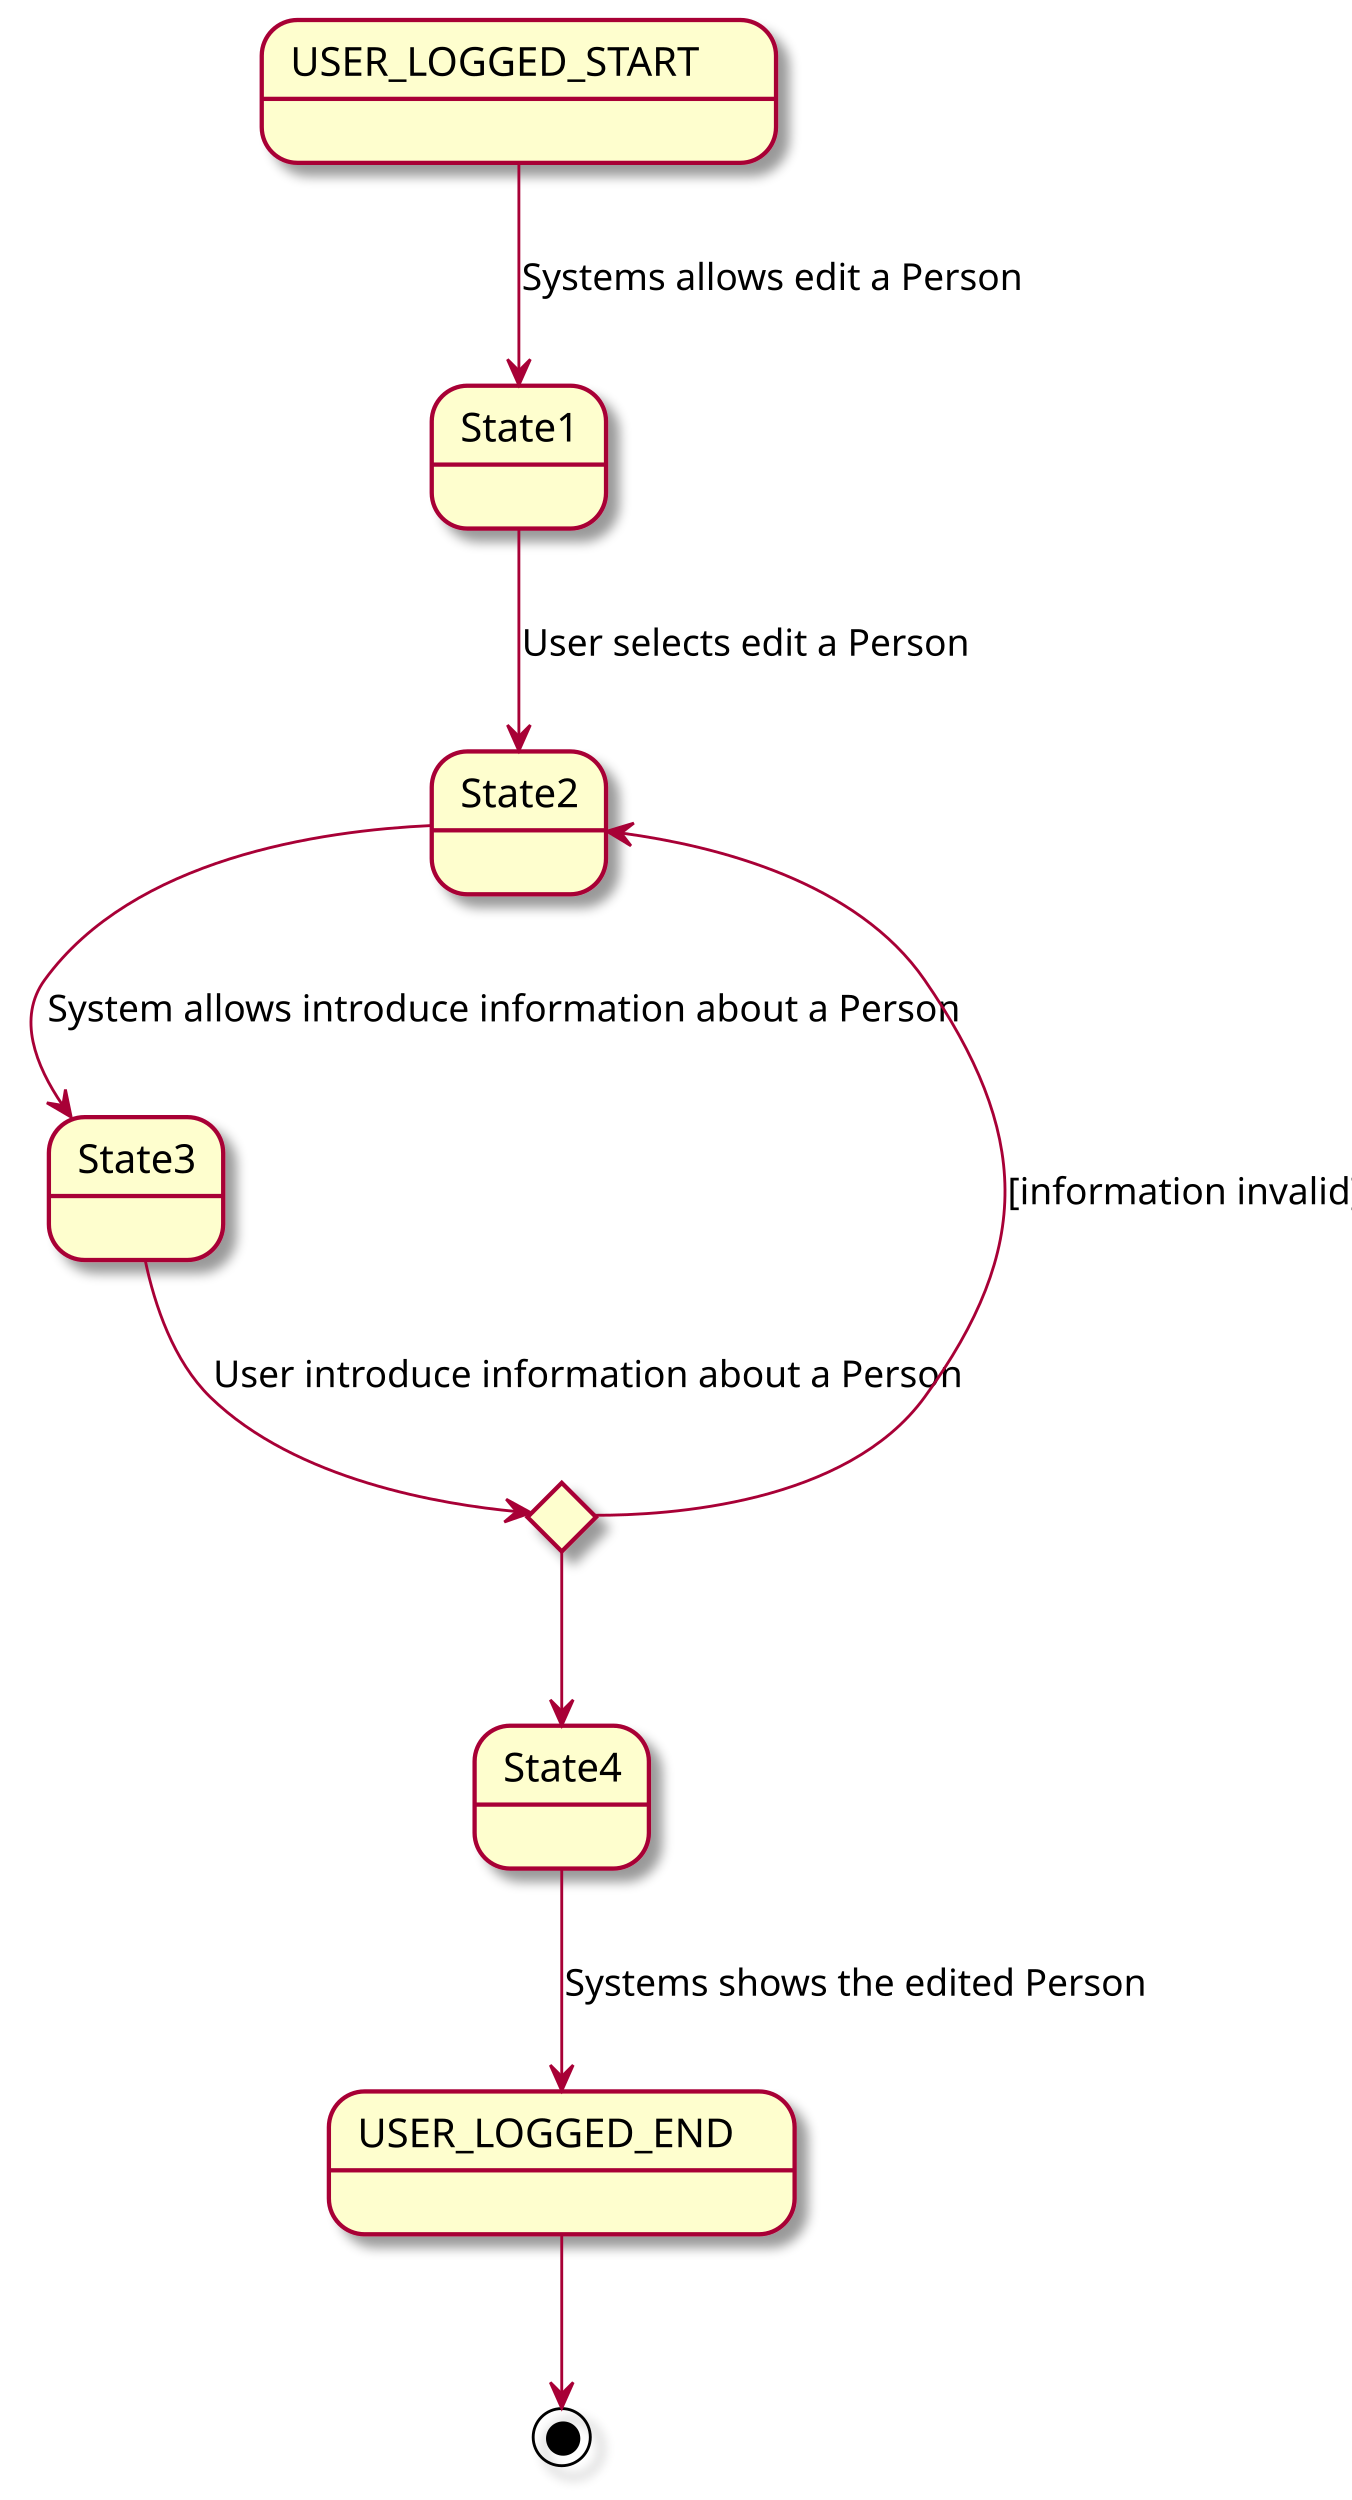
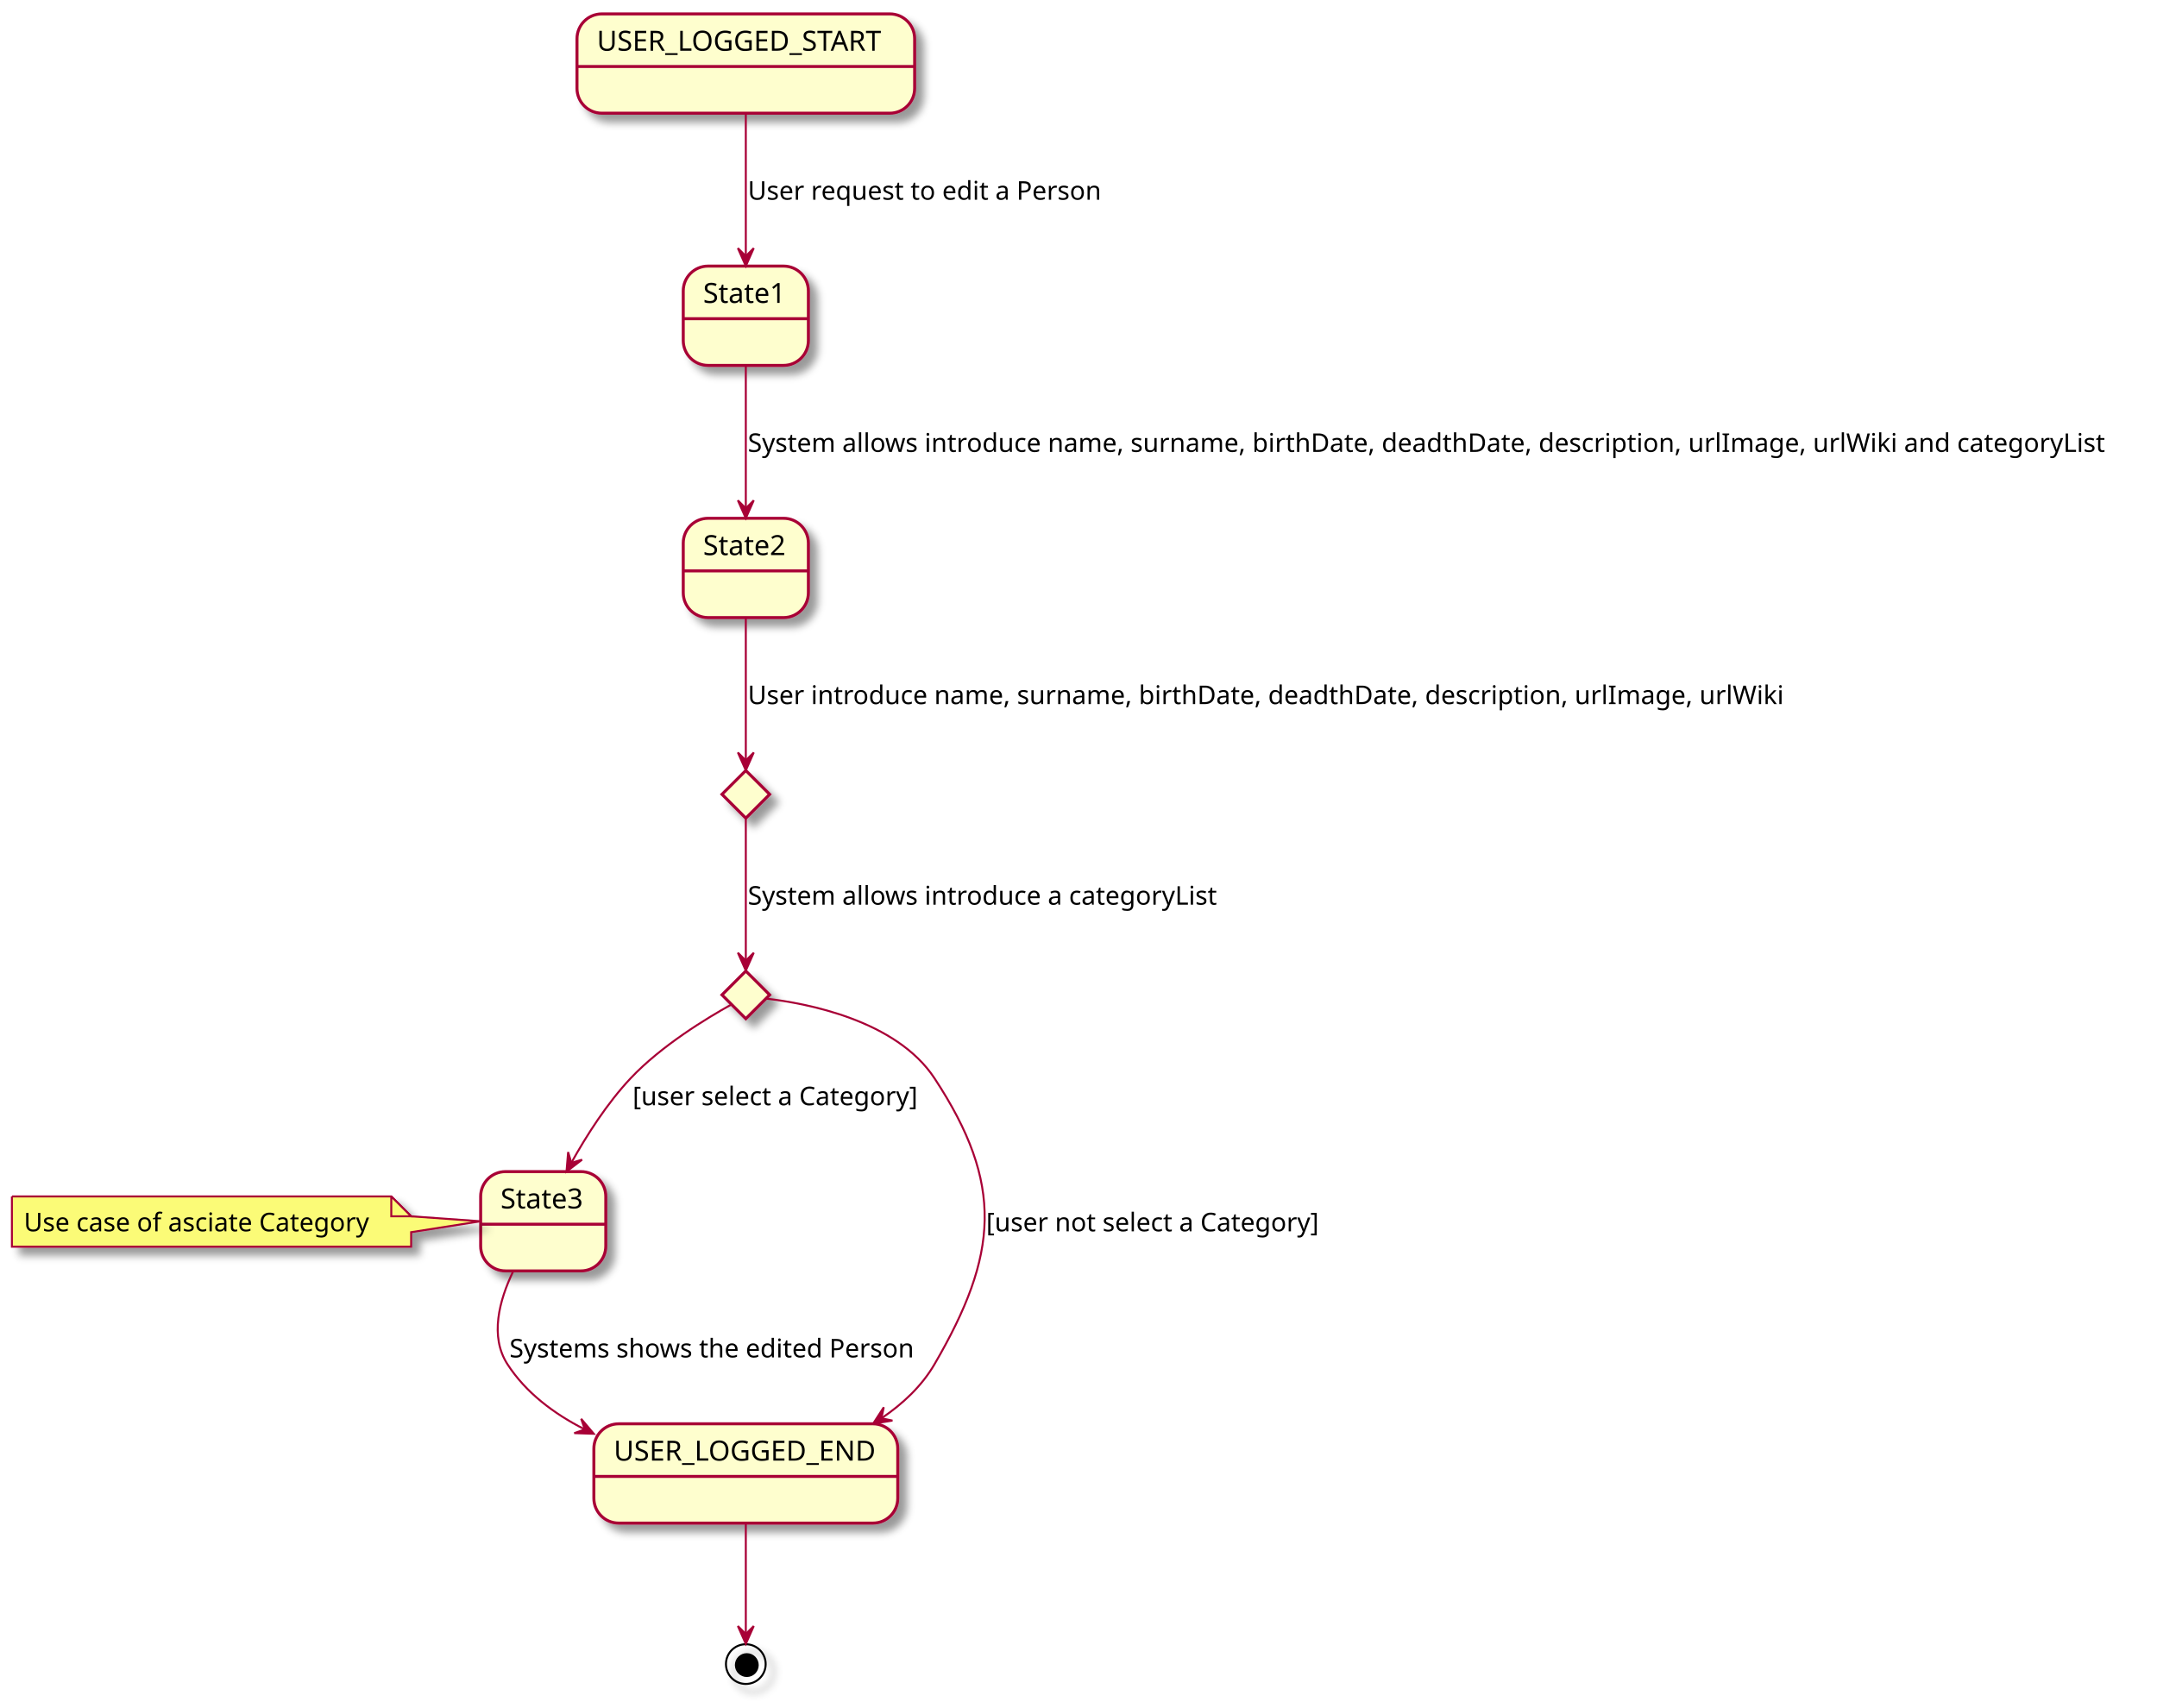
- <svg xmlns="http://www.w3.org/2000/svg" contentScriptType="application/ecmascript" contentStyleType="text/css" height="875px" preserveAspectRatio="none" style="width:473px;height:875px;" version="1.1" viewBox="0 0 473 875" width="473px" zoomAndPan="magnify">
+ <svg xmlns="http://www.w3.org/2000/svg" contentScriptType="application/ecmascript" contentStyleType="text/css" height="860px" preserveAspectRatio="none" style="width:1086px;height:860px;" version="1.1" viewBox="0 0 1086 860" width="1086px" zoomAndPan="magnify">
  <defs>
-     <filter height="300%" id="f1xdiy1287xx9j" width="300%" x="-1" y="-1">
+     <filter height="300%" id="f81jk3zufg7h6" width="300%" x="-1" y="-1">
      <feGaussianBlur result="blurOut" stdDeviation="2.0" />
      <feColorMatrix in="blurOut" result="blurOut2" type="matrix" values="0 0 0 0 0 0 0 0 0 0 0 0 0 0 0 0 0 0 .4 0" />
      <feOffset dx="4.0" dy="4.0" in="blurOut2" result="blurOut3" />
      <feBlend in="SourceGraphic" in2="blurOut3" mode="normal" />
    </filter>
  </defs>
  <g>
    <g id="USER_LOGGED_START">
-       <rect fill="#FEFECE" filter="url(#f1xdiy1287xx9j)" height="50" rx="12.5" ry="12.5" style="stroke:#A80036;stroke-width:1.5;" width="180" x="91.61" y="7" />
-       <line style="stroke:#A80036;stroke-width:1.5;" x1="91.61" x2="271.61" y1="34.609" y2="34.609" />
-       <text fill="#000000" font-family="sans-serif" font-size="14" lengthAdjust="spacing" textLength="160" x="101.61" y="26.533">USER_LOGGED_START</text>
+       <rect fill="#FEFECE" filter="url(#f81jk3zufg7h6)" height="50" rx="12.5" ry="12.5" style="stroke:#A80036;stroke-width:1.5;" width="170" x="290.5" y="7" />
+       <line style="stroke:#A80036;stroke-width:1.5;" x1="290.5" x2="460.5" y1="33.488" y2="33.488" />
+       <text fill="#000000" font-family="sans-serif" font-size="14" lengthAdjust="spacing" textLength="150" x="300.5" y="25.535">USER_LOGGED_START</text>
    </g>
    <g id="State1">
-       <rect fill="#FEFECE" filter="url(#f1xdiy1287xx9j)" height="50" rx="12.5" ry="12.5" style="stroke:#A80036;stroke-width:1.5;" width="61" x="151.11" y="135" />
-       <line style="stroke:#A80036;stroke-width:1.5;" x1="151.11" x2="212.11" y1="162.609" y2="162.609" />
-       <text fill="#000000" font-family="sans-serif" font-size="14" lengthAdjust="spacing" textLength="41" x="161.11" y="154.533">State1</text>
+       <rect fill="#FEFECE" filter="url(#f81jk3zufg7h6)" height="50" rx="12.5" ry="12.5" style="stroke:#A80036;stroke-width:1.5;" width="63" x="344" y="134" />
+       <line style="stroke:#A80036;stroke-width:1.5;" x1="344" x2="407" y1="160.488" y2="160.488" />
+       <text fill="#000000" font-family="sans-serif" font-size="14" lengthAdjust="spacing" textLength="43" x="354" y="152.535">State1</text>
    </g>
    <g id="State2">
-       <rect fill="#FEFECE" filter="url(#f1xdiy1287xx9j)" height="50" rx="12.5" ry="12.5" style="stroke:#A80036;stroke-width:1.5;" width="61" x="151.11" y="263" />
-       <line style="stroke:#A80036;stroke-width:1.5;" x1="151.11" x2="212.11" y1="290.609" y2="290.609" />
-       <text fill="#000000" font-family="sans-serif" font-size="14" lengthAdjust="spacing" textLength="41" x="161.11" y="282.533">State2</text>
+       <rect fill="#FEFECE" filter="url(#f81jk3zufg7h6)" height="50" rx="12.5" ry="12.5" style="stroke:#A80036;stroke-width:1.5;" width="63" x="344" y="261" />
+       <line style="stroke:#A80036;stroke-width:1.5;" x1="344" x2="407" y1="287.488" y2="287.488" />
+       <text fill="#000000" font-family="sans-serif" font-size="14" lengthAdjust="spacing" textLength="43" x="354" y="279.535">State2</text>
    </g>
+     <polygon fill="#FEFECE" filter="url(#f81jk3zufg7h6)" points="375.5,388,387.5,400,375.5,412,363.5,400,375.5,388" style="stroke:#A80036;stroke-width:1.5;" />
+     <polygon fill="#FEFECE" filter="url(#f81jk3zufg7h6)" points="375.5,489,387.5,501,375.5,513,363.5,501,375.5,489" style="stroke:#A80036;stroke-width:1.5;" />
    <g id="State3">
-       <rect fill="#FEFECE" filter="url(#f1xdiy1287xx9j)" height="50" rx="12.5" ry="12.5" style="stroke:#A80036;stroke-width:1.5;" width="61" x="17.11" y="391" />
-       <line style="stroke:#A80036;stroke-width:1.5;" x1="17.11" x2="78.11" y1="418.609" y2="418.609" />
-       <text fill="#000000" font-family="sans-serif" font-size="14" lengthAdjust="spacing" textLength="41" x="27.11" y="410.533">State3</text>
-     </g>
-     <polygon fill="#FEFECE" filter="url(#f1xdiy1287xx9j)" points="196.61,519,208.61,531,196.61,543,184.61,531,196.61,519" style="stroke:#A80036;stroke-width:1.5;" />
-     <g id="State4">
-       <rect fill="#FEFECE" filter="url(#f1xdiy1287xx9j)" height="50" rx="12.5" ry="12.5" style="stroke:#A80036;stroke-width:1.5;" width="61" x="166.11" y="604" />
-       <line style="stroke:#A80036;stroke-width:1.5;" x1="166.11" x2="227.11" y1="631.609" y2="631.609" />
-       <text fill="#000000" font-family="sans-serif" font-size="14" lengthAdjust="spacing" textLength="41" x="176.11" y="623.533">State4</text>
+       <rect fill="#FEFECE" filter="url(#f81jk3zufg7h6)" height="50" rx="12.5" ry="12.5" style="stroke:#A80036;stroke-width:1.5;" width="63" x="242" y="590" />
+       <line style="stroke:#A80036;stroke-width:1.5;" x1="242" x2="305" y1="616.488" y2="616.488" />
+       <text fill="#000000" font-family="sans-serif" font-size="14" lengthAdjust="spacing" textLength="43" x="252" y="608.535">State3</text>
    </g>
    <g id="USER_LOGGED_END">
-       <rect fill="#FEFECE" filter="url(#f1xdiy1287xx9j)" height="50" rx="12.5" ry="12.5" style="stroke:#A80036;stroke-width:1.5;" width="163" x="115.11" y="732" />
-       <line style="stroke:#A80036;stroke-width:1.5;" x1="115.11" x2="278.11" y1="759.609" y2="759.609" />
-       <text fill="#000000" font-family="sans-serif" font-size="14" lengthAdjust="spacing" textLength="143" x="125.11" y="751.533">USER_LOGGED_END</text>
+       <rect fill="#FEFECE" filter="url(#f81jk3zufg7h6)" height="50" rx="12.5" ry="12.5" style="stroke:#A80036;stroke-width:1.5;" width="153" x="299" y="717" />
+       <line style="stroke:#A80036;stroke-width:1.5;" x1="299" x2="452" y1="743.488" y2="743.488" />
+       <text fill="#000000" font-family="sans-serif" font-size="14" lengthAdjust="spacing" textLength="133" x="309" y="735.535">USER_LOGGED_END</text>
    </g>
-     <ellipse cx="196.61" cy="853" filter="url(#f1xdiy1287xx9j)" rx="10" ry="10" style="stroke:#000000;stroke-width:1.0;fill:none;" />
-     <ellipse cx="197.11" cy="853.5" fill="#000000" rx="6" ry="6" style="stroke:none;stroke-width:1.0;" />
-     <path d="M181.61,57.29 C181.61,77.95 181.61,107.67 181.61,129.65 " fill="none" id="USER_LOGGED_START-to-State1" style="stroke:#A80036;stroke-width:1.0;" />
-     <polygon fill="#A80036" points="181.61,134.78,185.61,125.78,181.61,129.78,177.61,125.78,181.61,134.78" style="stroke:#A80036;stroke-width:1.0;" />
-     <text fill="#000000" font-family="sans-serif" font-size="13" lengthAdjust="spacing" textLength="173" x="182.61" y="101.495">Systems allows edit a Person</text>
-     <path d="M181.61,185.29 C181.61,205.95 181.61,235.67 181.61,257.65 " fill="none" id="State1-to-State2" style="stroke:#A80036;stroke-width:1.0;" />
-     <polygon fill="#A80036" points="181.61,262.78,185.61,253.78,181.61,257.78,177.61,253.78,181.61,262.78" style="stroke:#A80036;stroke-width:1.0;" />
-     <text fill="#000000" font-family="sans-serif" font-size="13" lengthAdjust="spacing" textLength="154" x="182.61" y="229.495">User selects edit a Person</text>
-     <path d="M150.97,288.94 C112.15,290.72 46.6,300.33 15.61,343 C6,356.24 12.36,372.83 21.86,386.74 " fill="none" id="State2-to-State3" style="stroke:#A80036;stroke-width:1.0;" />
-     <polygon fill="#A80036" points="24.9,390.97,22.898,381.327,21.983,386.909,16.401,385.994,24.9,390.97" style="stroke:#A80036;stroke-width:1.0;" />
-     <text fill="#000000" font-family="sans-serif" font-size="13" lengthAdjust="spacing" textLength="302" x="16.61" y="357.495">System allows introduce information about a Person</text>
-     <path d="M50.87,441.31 C54.15,456.85 60.68,476.38 73.61,489 C103.55,518.2 154.82,526.61 180.69,529.03 " fill="none" id="State3-to-c" style="stroke:#A80036;stroke-width:1.0;" />
-     <polygon fill="#A80036" points="185.81,529.46,177.173,524.726,180.827,529.045,176.509,532.699,185.81,529.46" style="stroke:#A80036;stroke-width:1.0;" />
-     <text fill="#000000" font-family="sans-serif" font-size="13" lengthAdjust="spacing" textLength="244" x="74.61" y="485.495">User introduce information about a Person</text>
-     <path d="M208.27,530.35 C234.17,530.41 296.34,526.46 323.61,489 C361.81,436.54 360.45,396.42 323.61,343 C299.95,308.68 251.38,296.16 217.68,291.6 " fill="none" id="c-to-State2" style="stroke:#A80036;stroke-width:1.0;" />
-     <polygon fill="#A80036" points="212.41,290.93,220.835,296.03,217.37,291.559,221.842,288.094,212.41,290.93" style="stroke:#A80036;stroke-width:1.0;" />
-     <text fill="#000000" font-family="sans-serif" font-size="13" lengthAdjust="spacing" textLength="113" x="352.61" y="421.495">[information invalid]</text>
-     <path d="M196.61,543.01 C196.61,556.52 196.61,579.94 196.61,598.77 " fill="none" id="c-to-State4" style="stroke:#A80036;stroke-width:1.0;" />
-     <polygon fill="#A80036" points="196.61,603.95,200.61,594.95,196.61,598.95,192.61,594.95,196.61,603.95" style="stroke:#A80036;stroke-width:1.0;" />
-     <path d="M196.61,654.29 C196.61,674.95 196.61,704.67 196.61,726.65 " fill="none" id="State4-to-USER_LOGGED_END" style="stroke:#A80036;stroke-width:1.0;" />
-     <polygon fill="#A80036" points="196.61,731.78,200.61,722.78,196.61,726.78,192.61,722.78,196.61,731.78" style="stroke:#A80036;stroke-width:1.0;" />
-     <text fill="#000000" font-family="sans-serif" font-size="13" lengthAdjust="spacing" textLength="199" x="197.61" y="698.495">Systems shows the edited Person</text>
-     <path d="M196.61,782.21 C196.61,799.84 196.61,823.13 196.61,837.84 " fill="none" id="USER_LOGGED_END-to-*end" style="stroke:#A80036;stroke-width:1.0;" />
-     <polygon fill="#A80036" points="196.61,842.84,200.61,833.84,196.61,837.84,192.61,833.84,196.61,842.84" style="stroke:#A80036;stroke-width:1.0;" />
+     <path d="M6,602.5 L6,627.811 A0,0 0 0 0 6,627.811 L207,627.811 A0,0 0 0 0 207,627.811 L207,620.5 L241.95,615 L207,612.5 L207,612.5 L197,602.5 L6,602.5 A0,0 0 0 0 6,602.5 " fill="#FBFB77" filter="url(#f81jk3zufg7h6)" style="stroke:#A80036;stroke-width:1.0;" />
+     <path d="M197,602.5 L197,612.5 L207,612.5 L197,602.5 " fill="#FBFB77" style="stroke:#A80036;stroke-width:1.0;" />
+     <text fill="#000000" font-family="sans-serif" font-size="13" lengthAdjust="spacing" textLength="180" x="12" y="620.068">Use case of asciate Category</text>
+     <ellipse cx="375.5" cy="838" filter="url(#f81jk3zufg7h6)" rx="10" ry="10" style="stroke:#000000;stroke-width:1.0;fill:none;" />
+     <ellipse cx="376" cy="838.5" fill="#000000" rx="6" ry="6" style="stroke:none;stroke-width:1.0;" />
+     <path d="M375.5,57.1 C375.5,77.59 375.5,107.08 375.5,128.88 " fill="none" id="USER_LOGGED_START-to-State1" style="stroke:#A80036;stroke-width:1.0;" />
+     <polygon fill="#A80036" points="375.5,133.97,379.5,124.97,375.5,128.97,371.5,124.97,375.5,133.97" style="stroke:#A80036;stroke-width:1.0;" />
+     <text fill="#000000" font-family="sans-serif" font-size="13" lengthAdjust="spacing" textLength="181" x="376.5" y="100.568">User request to edit a Person</text>
+     <path d="M375.5,184.1 C375.5,204.59 375.5,234.08 375.5,255.88 " fill="none" id="State1-to-State2" style="stroke:#A80036;stroke-width:1.0;" />
+     <polygon fill="#A80036" points="375.5,260.97,379.5,251.97,375.5,255.97,371.5,251.97,375.5,260.97" style="stroke:#A80036;stroke-width:1.0;" />
+     <text fill="#000000" font-family="sans-serif" font-size="13" lengthAdjust="spacing" textLength="702" x="376.5" y="227.568">System allows introduce name, surname, birthDate, deadthDate, description, urlImage, urlWiki and categoryList</text>
+     <path d="M375.5,311.03 C375.5,332.58 375.5,363.63 375.5,382.5 " fill="none" id="State2-to-c" style="stroke:#A80036;stroke-width:1.0;" />
+     <polygon fill="#A80036" points="375.5,387.94,379.5,378.94,375.5,382.94,371.5,378.94,375.5,387.94" style="stroke:#A80036;stroke-width:1.0;" />
+     <text fill="#000000" font-family="sans-serif" font-size="13" lengthAdjust="spacing" textLength="533" x="376.5" y="354.568">User introduce name, surname, birthDate, deadthDate, description, urlImage, urlWiki</text>
+     <path d="M375.5,412.36 C375.5,429.89 375.5,463.61 375.5,483.73 " fill="none" id="c-to-d" style="stroke:#A80036;stroke-width:1.0;" />
+     <polygon fill="#A80036" points="375.5,488.78,379.5,479.78,375.5,483.78,371.5,479.78,375.5,488.78" style="stroke:#A80036;stroke-width:1.0;" />
+     <text fill="#000000" font-family="sans-serif" font-size="13" lengthAdjust="spacing" textLength="245" x="376.5" y="455.568">System allows introduce a categoryList</text>
+     <path d="M368.01,505.98 C356.21,512.53 333.05,526.48 317.5,543 C305.71,555.52 295.4,571.68 287.73,585.42 " fill="none" id="d-to-State3" style="stroke:#A80036;stroke-width:1.0;" />
+     <polygon fill="#A80036" points="285.23,589.97,293.059,583.995,287.63,585.584,286.041,580.155,285.23,589.97" style="stroke:#A80036;stroke-width:1.0;" />
+     <text fill="#000000" font-family="sans-serif" font-size="13" lengthAdjust="spacing" textLength="147" x="318.5" y="556.568">[user select a Category]</text>
+     <path d="M385.83,502.89 C406.21,505.26 451.25,513.73 470.5,543 C505.66,596.47 502.69,631.68 470.5,687 C464.1,698 454.53,706.95 443.89,714.16 " fill="none" id="d-to-USER_LOGGED_END" style="stroke:#A80036;stroke-width:1.0;" />
+     <polygon fill="#A80036" points="439.6,716.94,449.324,715.376,443.789,714.21,444.955,708.674,439.6,716.94" style="stroke:#A80036;stroke-width:1.0;" />
+     <text fill="#000000" font-family="sans-serif" font-size="13" lengthAdjust="spacing" textLength="172" x="496.5" y="620.068">[user not select a Category]</text>
+     <path d="M258.35,640.25 C251.38,654.75 246.45,673.01 255.5,687 C264.77,701.34 278.87,711.91 294.17,719.69 " fill="none" id="State3-to-USER_LOGGED_END" style="stroke:#A80036;stroke-width:1.0;" />
+     <polygon fill="#A80036" points="298.96,722.02,292.612,714.49,294.462,719.836,289.117,721.686,298.96,722.02" style="stroke:#A80036;stroke-width:1.0;" />
+     <text fill="#000000" font-family="sans-serif" font-size="13" lengthAdjust="spacing" textLength="209" x="256.5" y="683.568">Systems shows the edited Person</text>
+     <path d="M375.5,767.21 C375.5,784.84 375.5,808.13 375.5,822.84 " fill="none" id="USER_LOGGED_END-to-*end" style="stroke:#A80036;stroke-width:1.0;" />
+     <polygon fill="#A80036" points="375.5,827.84,379.5,818.84,375.5,822.84,371.5,818.84,375.5,827.84" style="stroke:#A80036;stroke-width:1.0;" />
  </g>
</svg>
